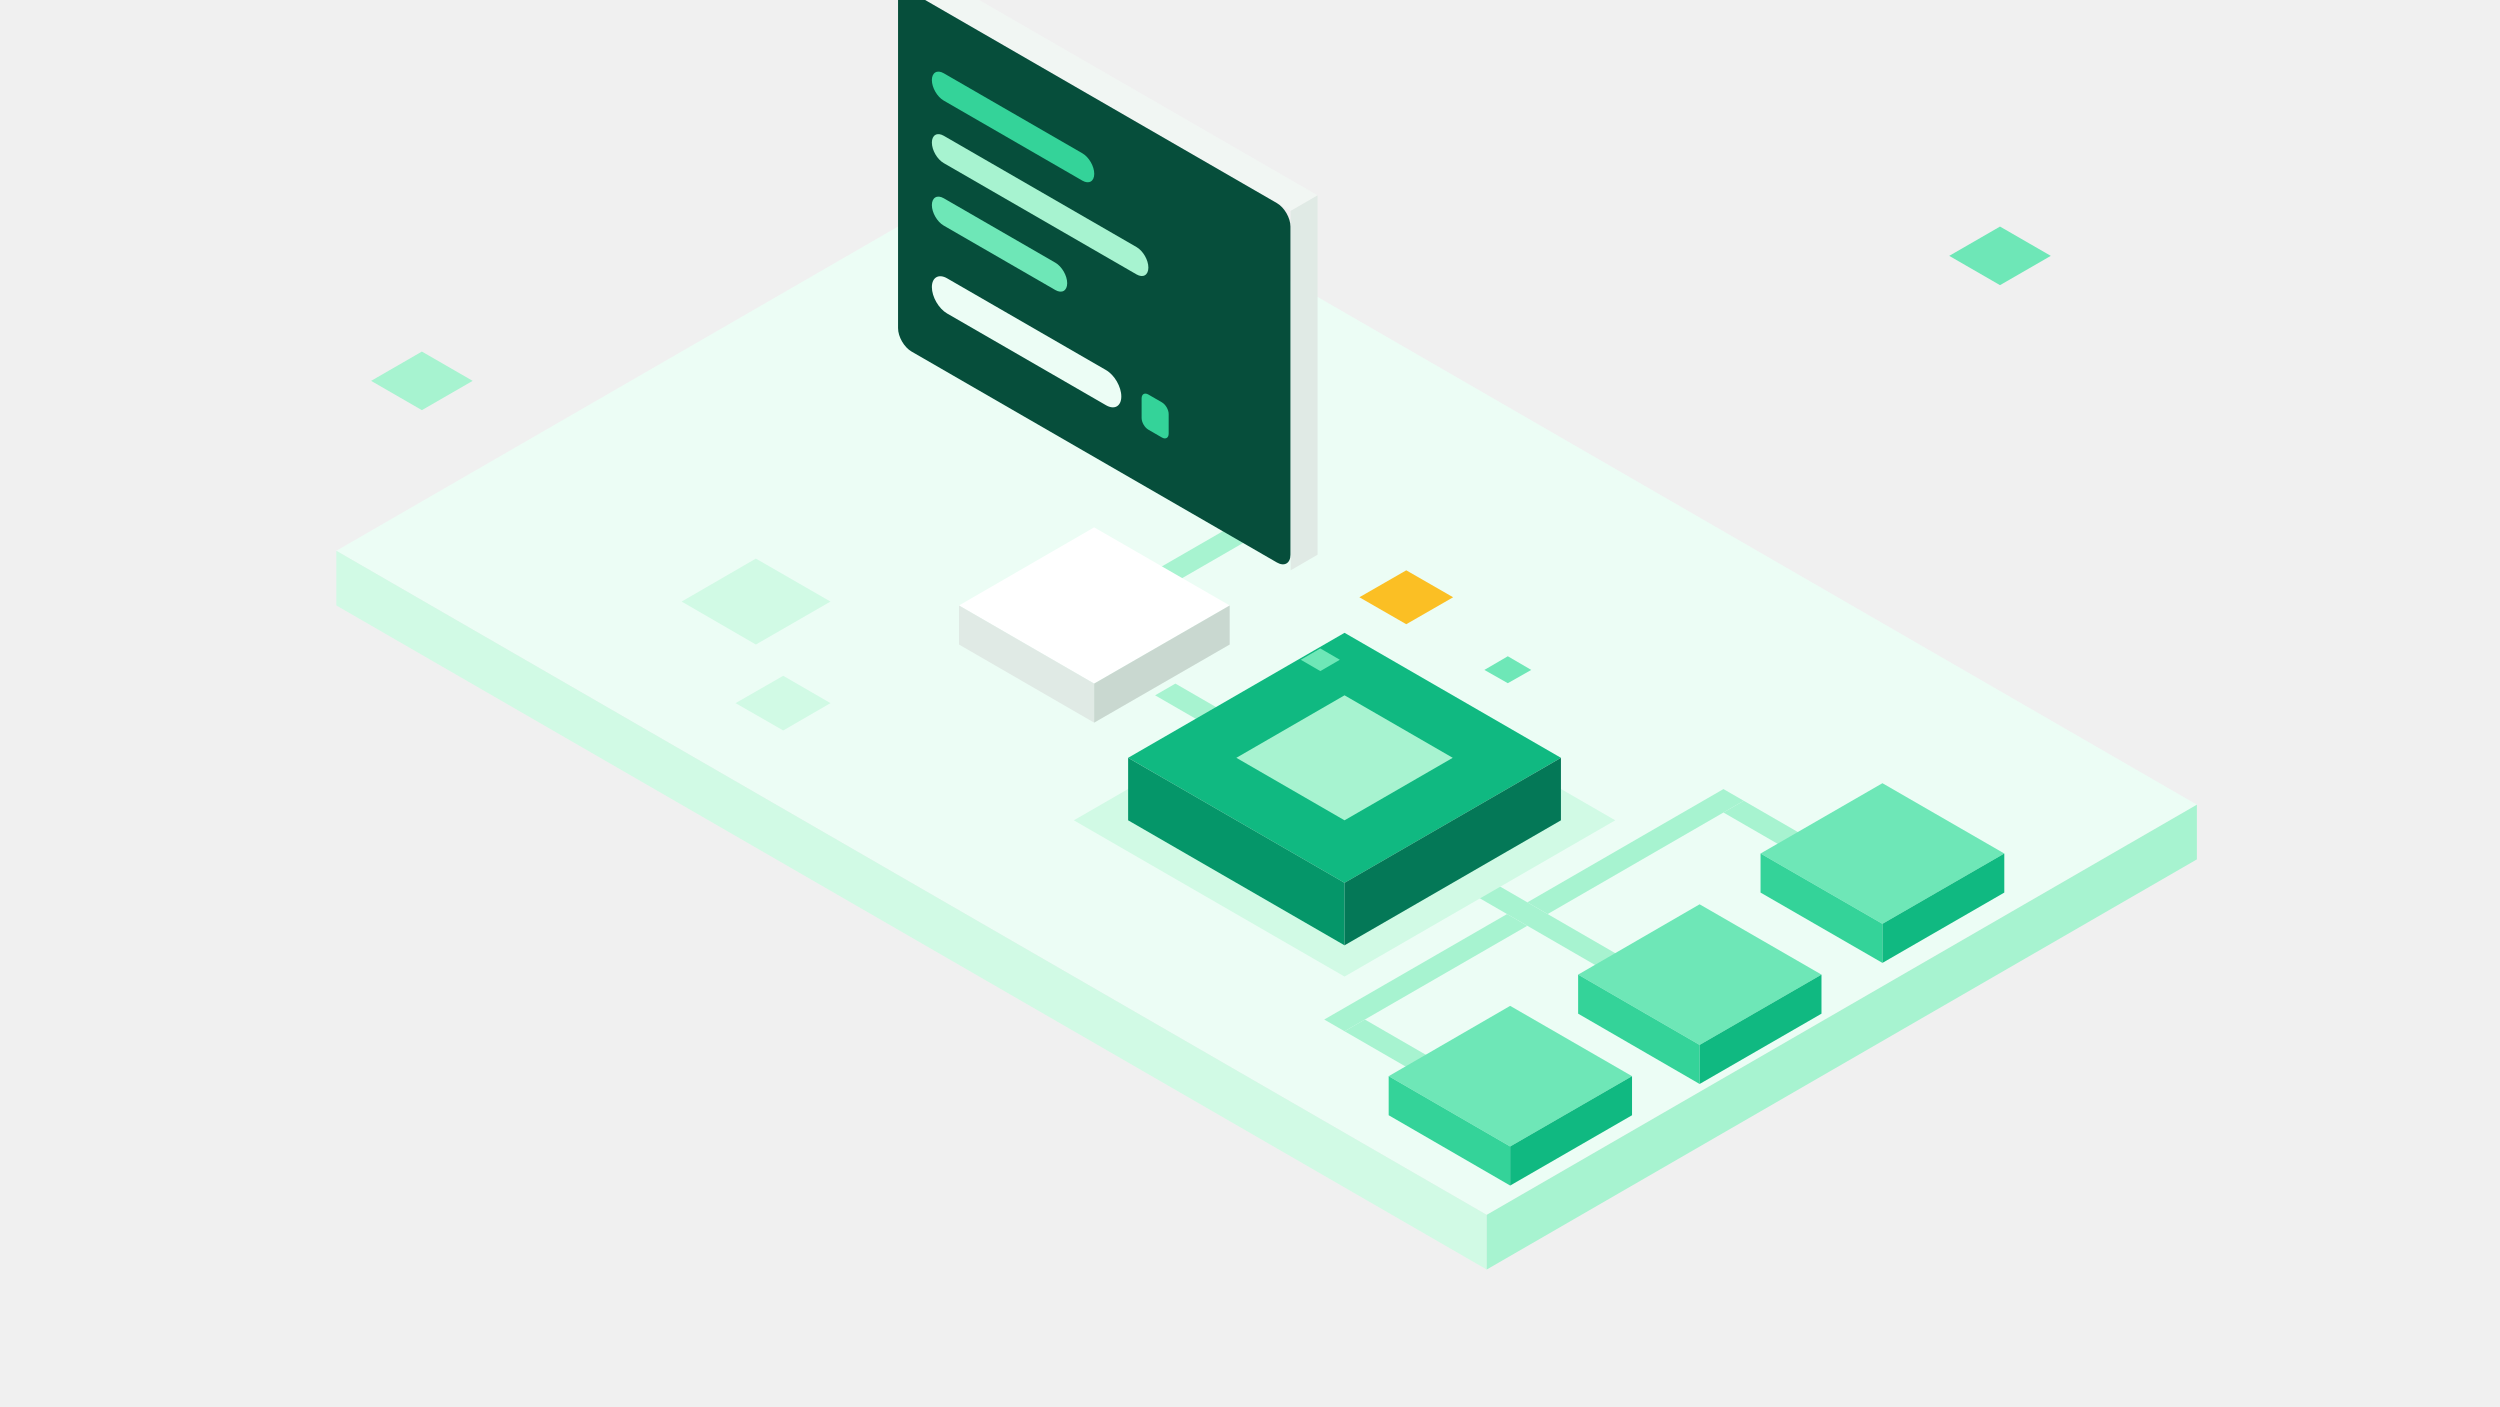
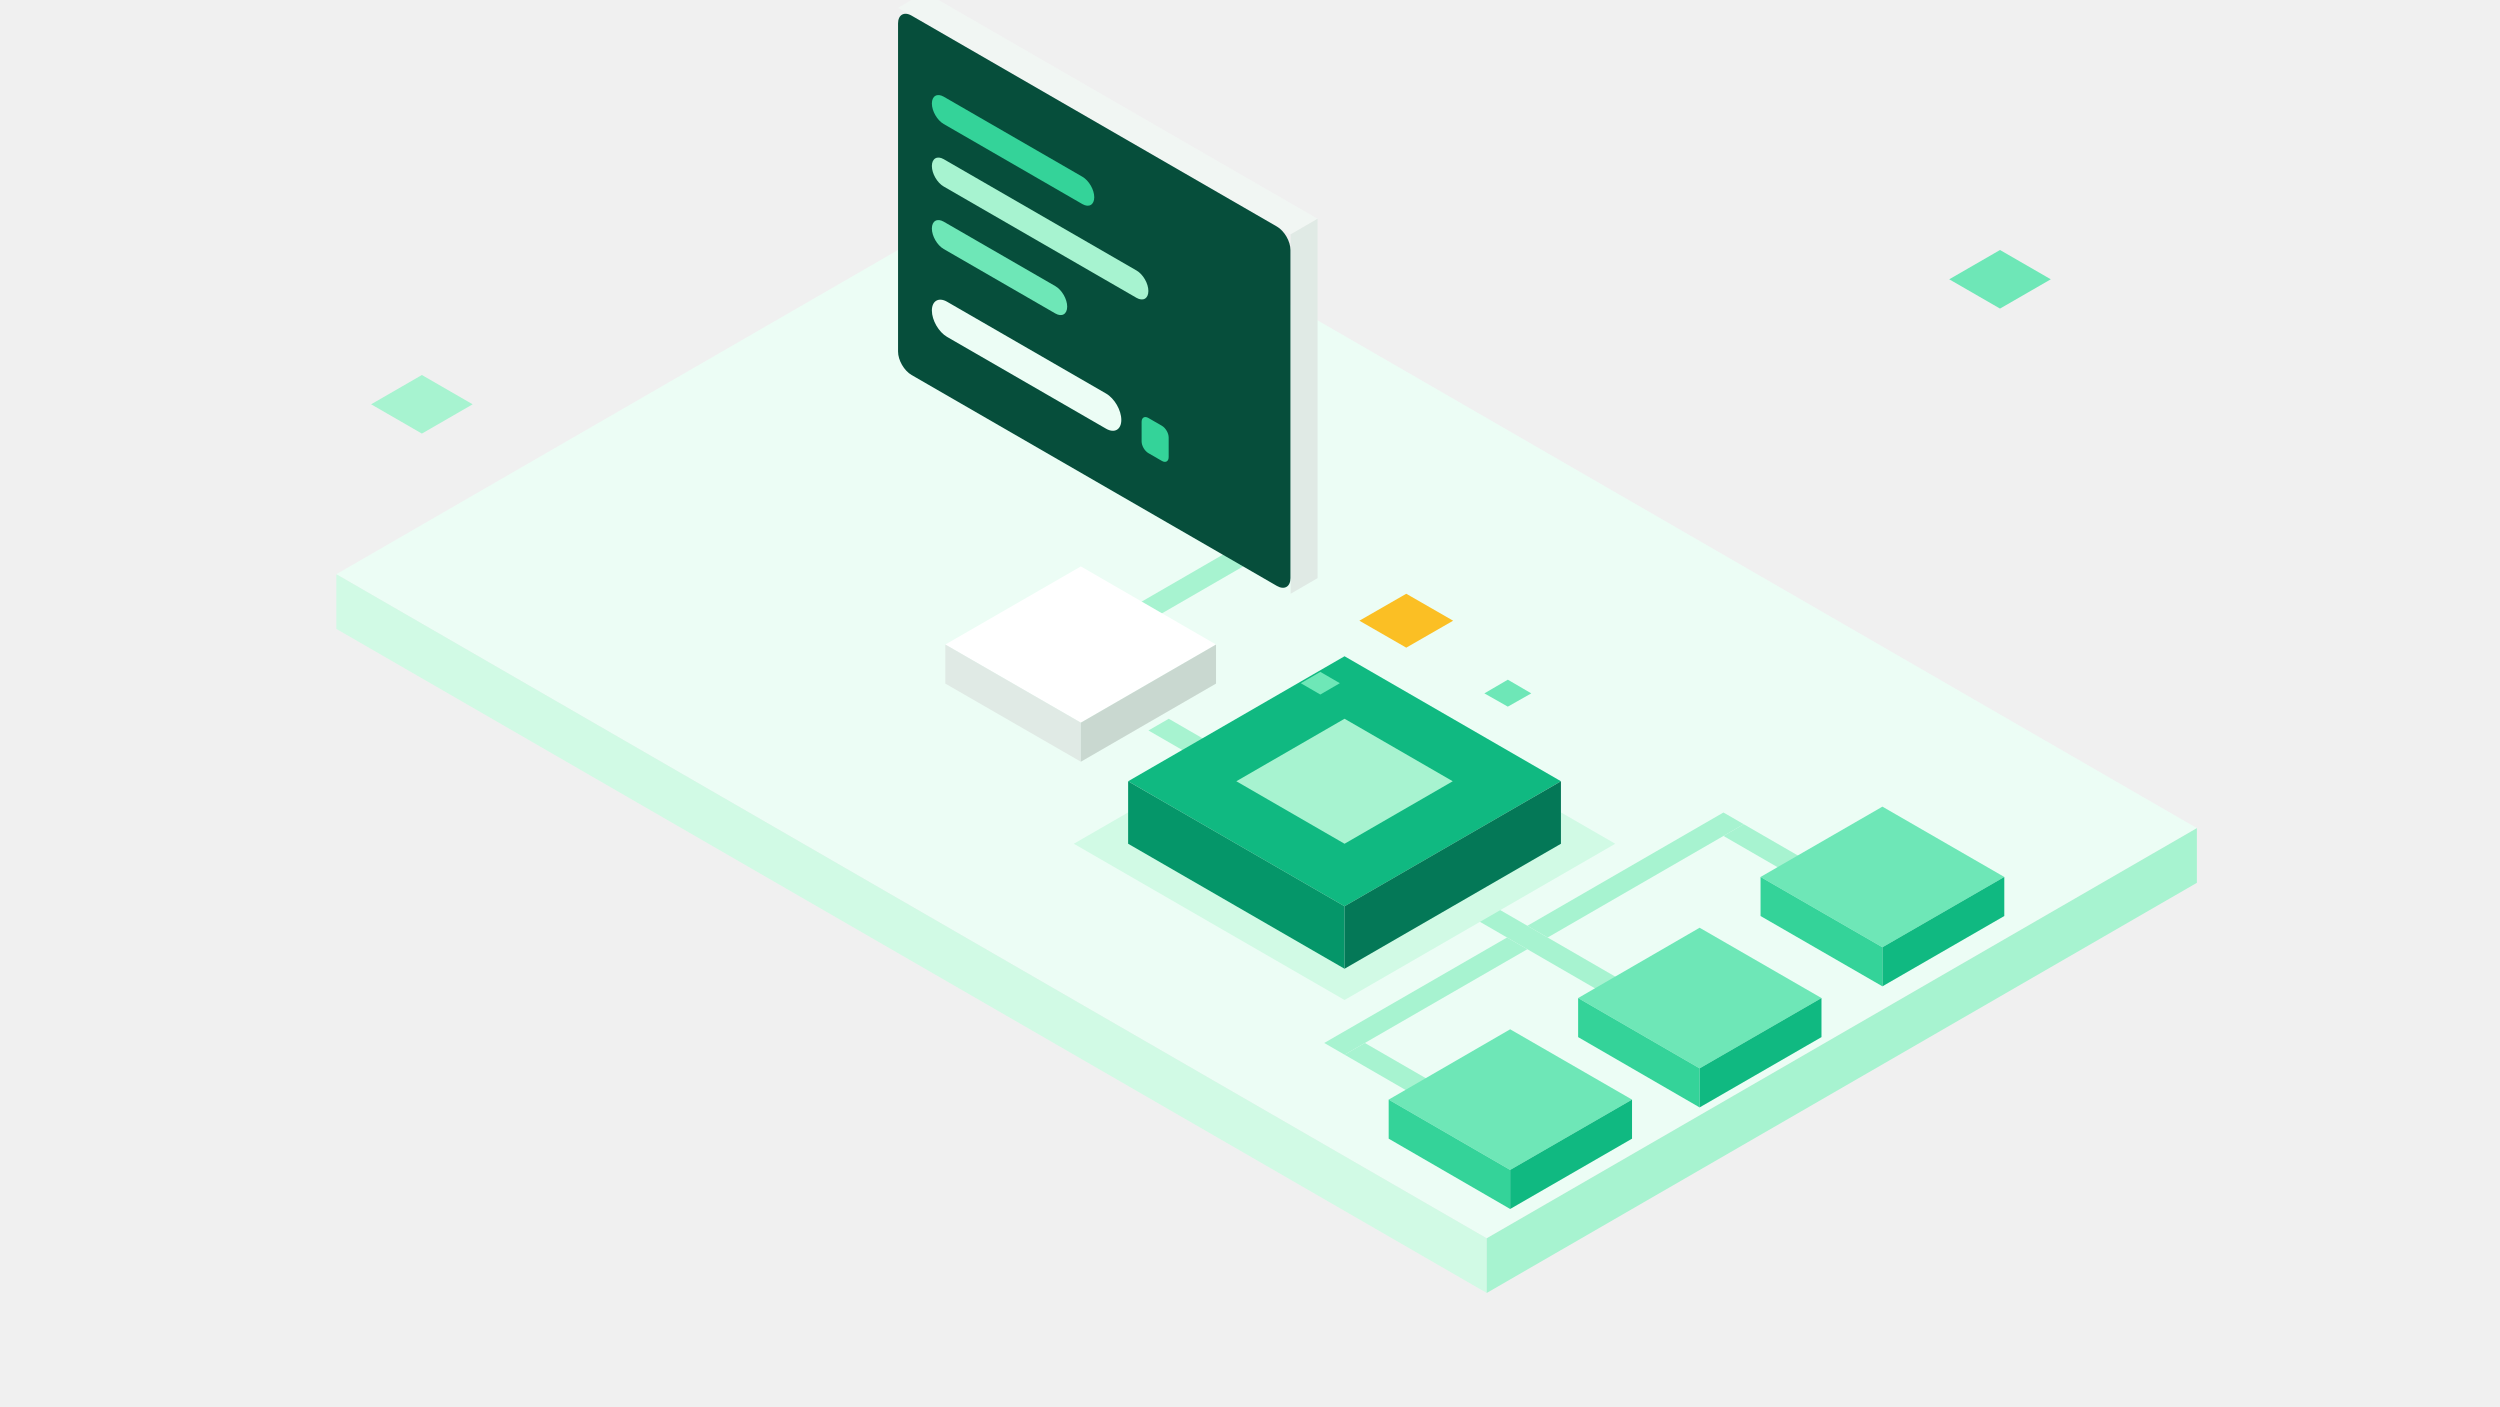
<svg xmlns="http://www.w3.org/2000/svg" viewBox="0 0 640 360" role="img">
  <style>.cur{animation:blink 1.2s steps(1) infinite}.bob{animation:bob 3.4s ease-in-out infinite}.tw1{animation:tw 2.6s ease-in-out infinite}.tw2{animation:tw 2.6s ease-in-out -1.3s infinite}@keyframes blink{0%,55%{opacity:1}56%,100%{opacity:0}}@keyframes bob{0%,100%{transform:translateY(0)}50%{transform:translateY(-7px)}}@keyframes tw{0%,100%{opacity:.25}50%{opacity:1}}@media (prefers-reduced-motion:reduce){.cur,.bob,.tw1,.tw2{animation:none}}</style>
-   <g transform="translate(268,50)">
+   <g transform="translate(268,56)">
    <polygon points="0,-14 294.4,156 112.6,261 -181.9,91" fill="#ecfdf5" />
    <polygon points="-181.9,91 -181.9,105 112.6,275 112.6,261" fill="#d1fae5" />
    <polygon points="294.4,156 294.4,170 112.6,275 112.6,261" fill="#a7f3d0" />
-     <polygon points="53.7,81 58.9,84 22.5,105 17.3,102" fill="#a7f3d0" />
-     <polygon points="32.9,125 55.4,138 50.2,141 27.7,128" fill="#a7f3d0" />
+     <polygon points="53.7,81 58.9,84 19.1,107 13.9,104" fill="#a7f3d0" />
+     <polygon points="31.2,128 53.7,141 48.5,144 26,131" fill="#a7f3d0" />
    <polygon points="110.9,174 152.4,198 147.2,201 105.7,177" fill="#a7f3d0" />
    <polygon points="173.2,152 178.4,155 128.2,184 123,181" fill="#a7f3d0" />
    <polygon points="178.4,155 200.9,168 195.7,171 173.2,158" fill="#a7f3d0" />
    <polygon points="117.8,184 123,187 76.2,214 71,211" fill="#a7f3d0" />
    <polygon points="81.4,211 103.9,224 98.7,227 76.2,214" fill="#a7f3d0" />
    <polygon points="-31.2,-58 69.3,0 62.4,4 -38.1,-54" fill="#f1f6f3" />
    <polygon points="69.3,0 62.4,4 62.4,96 69.3,92" fill="#e0eae5" />
    <g transform="matrix(0.866,0.5,0,1,-38.1,38)">
      <rect x="0" y="-92" width="116" height="92" rx="4" fill="#064e3b" />
      <rect x="10" y="-76" width="48" height="7" rx="3.5" fill="#34d399" />
      <rect x="10" y="-60" width="64" height="7" rx="3.5" fill="#a7f3d0" />
      <rect x="10" y="-44" width="40" height="7" rx="3.5" fill="#6ee7b7" />
      <rect x="10" y="-24" width="56" height="9" rx="4.5" fill="#ecfdf5" />
      <rect x="72" y="-24" width="8" height="9" rx="2" fill="#34d399" class="cur" />
    </g>
-     <polygon points="-74.5,93 -55.4,104 -74.5,115 -93.5,104" fill="#d1fae5" />
-     <polygon points="-67.5,123 -55.4,130 -67.5,137 -79.7,130" fill="#d1fae5" />
-     <polygon points="12.1,85 46.8,105 12.1,125 -22.5,105" fill="#ffffff" />
-     <polygon points="-22.5,105 -22.5,115 12.1,135 12.1,125" fill="#e0eae5" />
-     <polygon points="46.8,105 46.8,115 12.1,135 12.1,125" fill="#c9d8d0" />
+     <polygon points="8.7,89 43.3,109 8.7,129 -26,109" fill="#ffffff" />
+     <polygon points="-26,109 -26,119 8.7,139 8.7,129" fill="#e0eae5" />
+     <polygon points="43.3,109 43.3,119 8.7,139 8.7,129" fill="#c9d8d0" />
    <polygon points="76.2,120 145.5,160 76.2,200 6.9,160" fill="#d1fae5" />
    <polygon points="76.2,112 131.6,144 76.2,176 20.8,144" fill="#10b981" />
    <polygon points="20.8,144 20.8,160 76.2,192 76.2,176" fill="#059669" />
    <polygon points="131.6,144 131.6,160 76.2,192 76.2,176" fill="#047857" />
    <polygon points="76.2,128 103.9,144 76.2,160 48.5,144" fill="#a7f3d0" />
    <polygon points="213.9,150.5 245.1,168.5 213.9,186.5 182.7,168.5" fill="#6ee7b7" />
    <polygon points="182.7,168.5 182.7,178.5 213.9,196.5 213.9,186.5" fill="#34d399" />
    <polygon points="245.1,168.5 245.1,178.5 213.9,196.5 213.9,186.5" fill="#10b981" />
    <polygon points="167.1,181.5 198.3,199.5 167.1,217.5 136,199.5" fill="#6ee7b7" />
    <polygon points="136,199.5 136,209.5 167.1,227.5 167.1,217.5" fill="#34d399" />
    <polygon points="198.3,199.5 198.3,209.5 167.1,227.5 167.1,217.5" fill="#10b981" />
    <polygon points="118.6,207.5 149.8,225.5 118.6,243.5 87.5,225.5" fill="#6ee7b7" />
    <polygon points="87.5,225.5 87.5,235.5 118.6,253.5 118.6,243.5" fill="#34d399" />
    <polygon points="149.8,225.5 149.8,235.5 118.6,253.5 118.6,243.5" fill="#10b981" />
    <g transform="translate(92,96)">
      <polygon points="0,0 12,6.9 0,13.8 -12,6.9" fill="#fbbf24" class="bob" />
    </g>
    <polygon points="0,0 6,3.5 0,6.9 -6,3.5" transform="translate(118,118)" fill="#6ee7b7" class="tw1" />
    <polygon points="0,0 5,2.9 0,5.8 -5,2.9" transform="translate(70,116)" fill="#6ee7b7" class="tw2" />
    <polygon points="0,0 13,7.5 0,15 -13,7.5" transform="translate(-160,40)" fill="#a7f3d0" />
    <polygon points="0,0 13,7.5 0,15 -13,7.5" transform="translate(244,8)" fill="#6ee7b7" />
  </g>
</svg>
